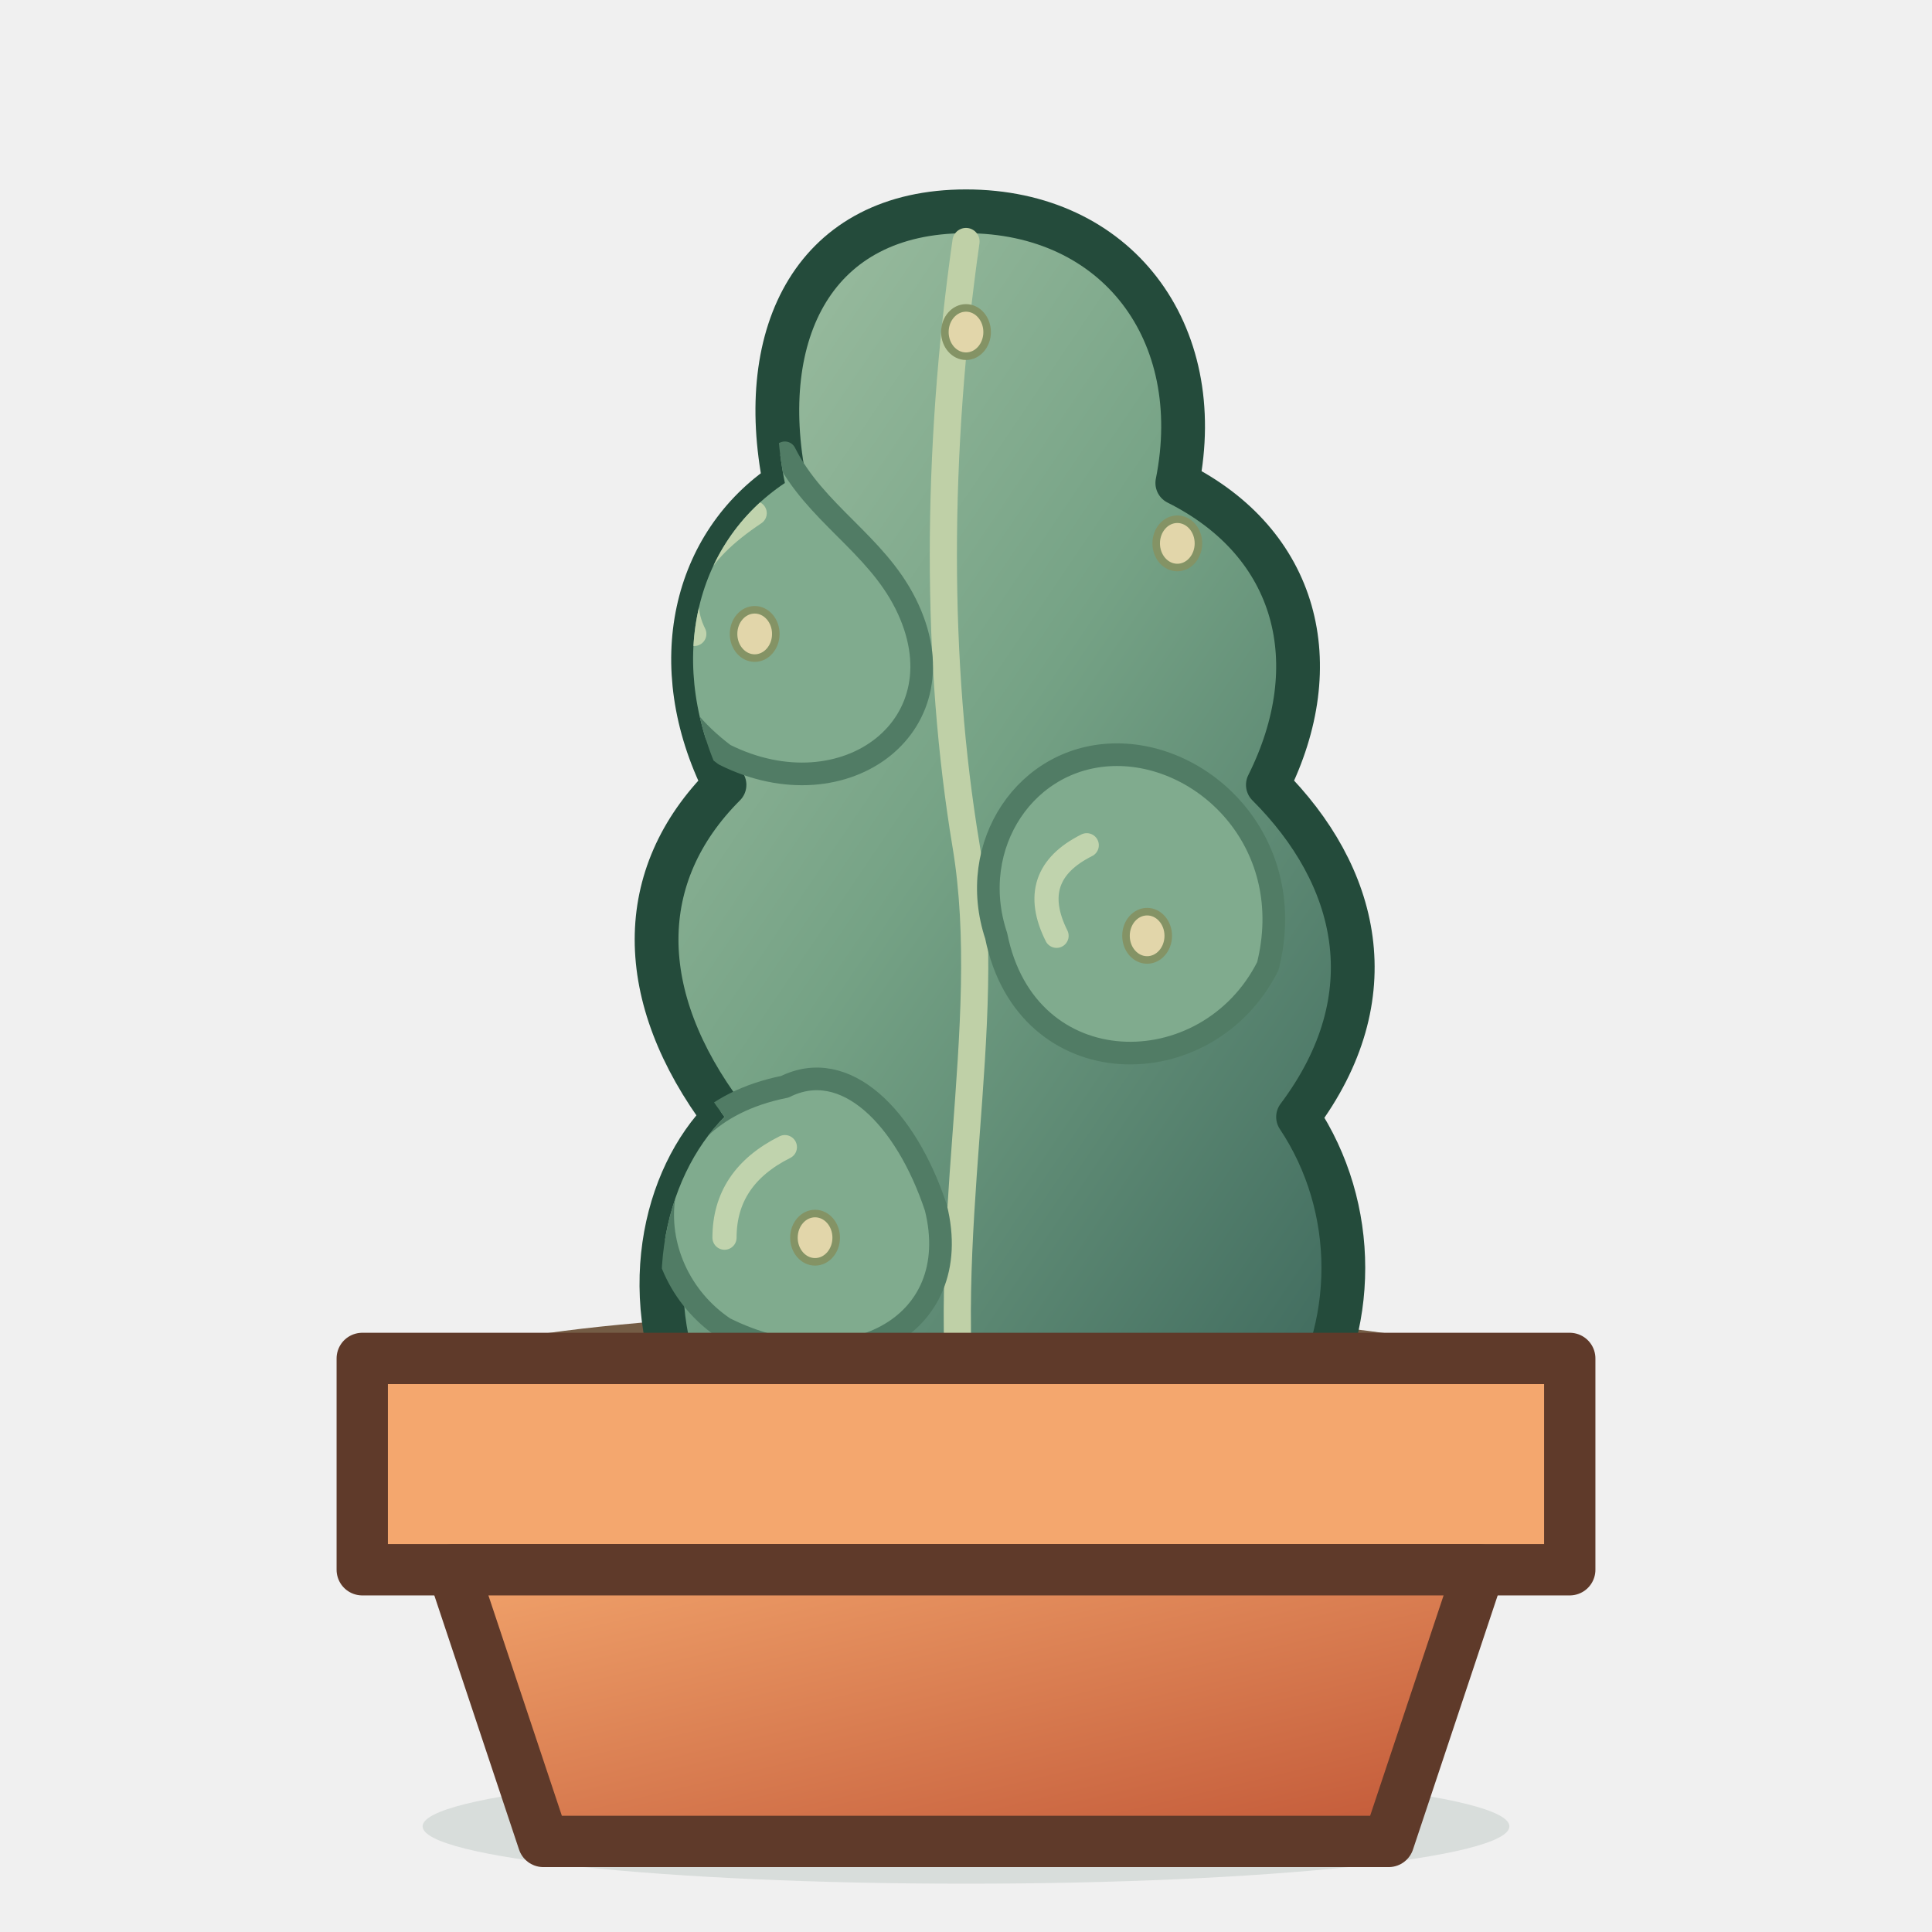
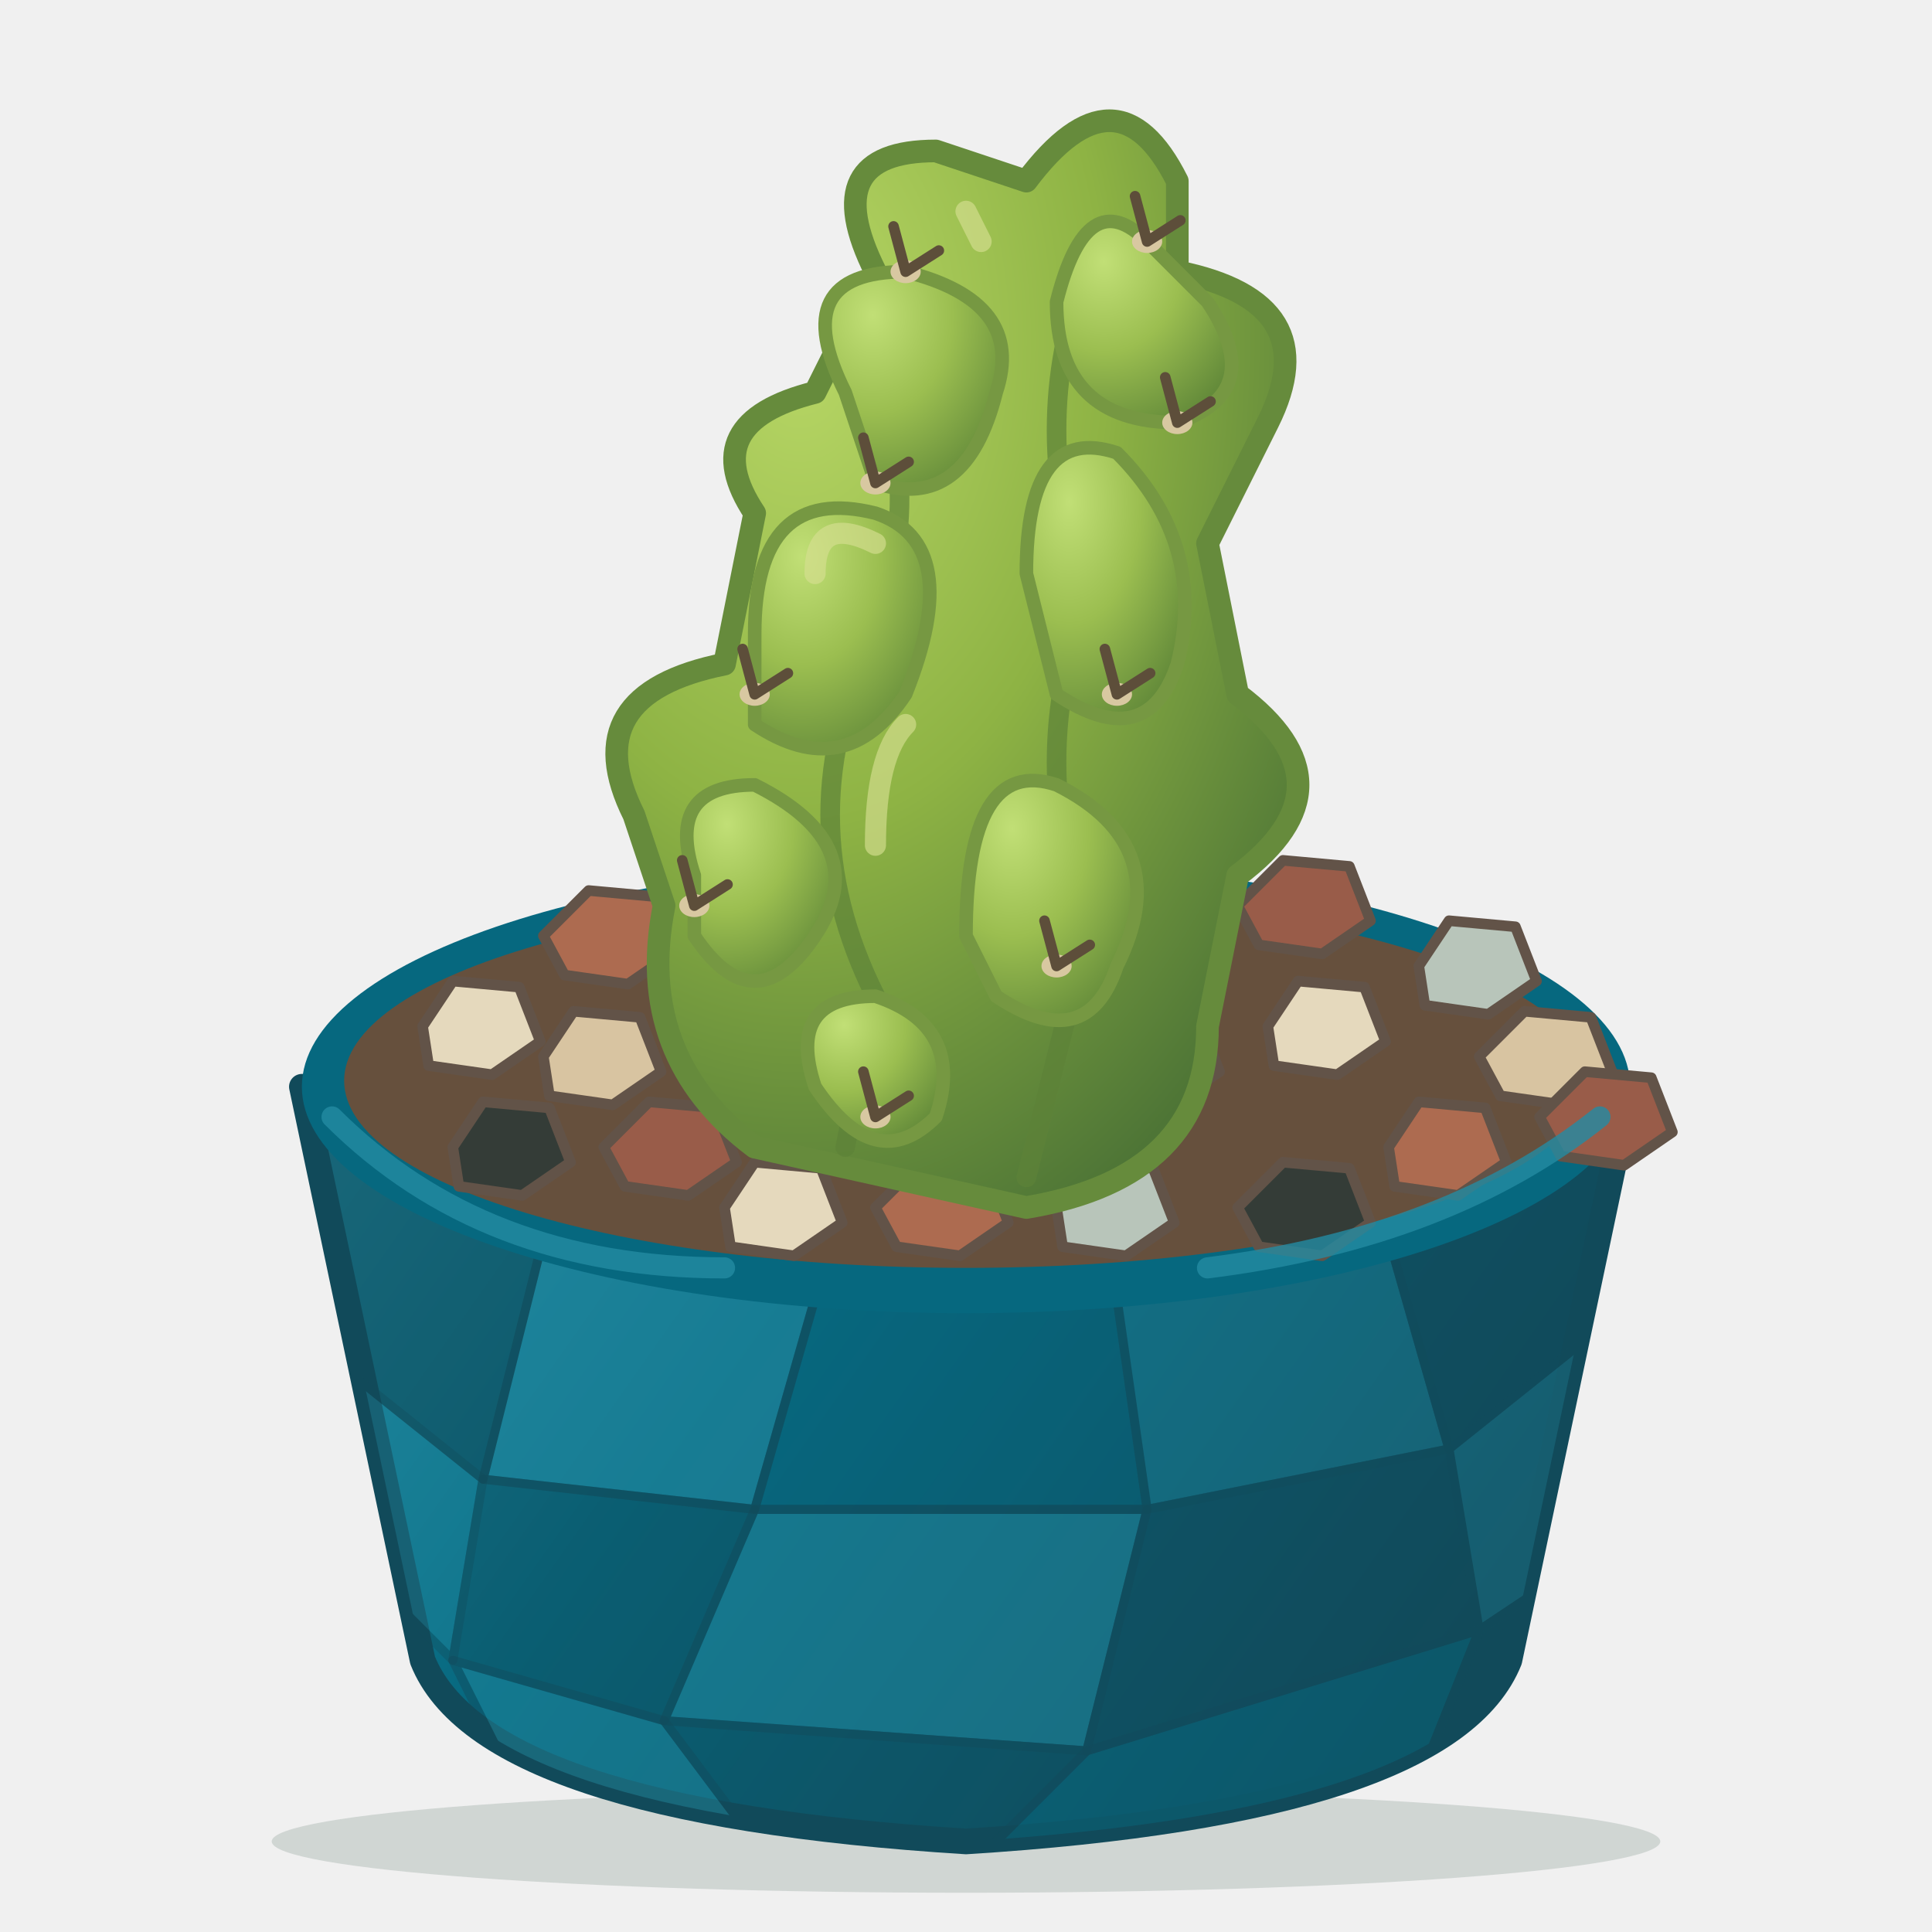
<svg xmlns="http://www.w3.org/2000/svg" viewBox="0 0 64 64" role="img" aria-labelledby="myrtillocactus-geometrizans-fukurokuryuzinboku-title myrtillocactus-geometrizans-fukurokuryuzinboku-description" data-plant-slug="myrtillocactus-geometrizans-fukurokuryuzinboku" focusable="false">
  <defs>
-     <linearGradient id="fukuro-pot" x1="0" x2="0.9" y1="0" y2="1">
-       <stop offset="0" stop-color="#f1a36b" />
-       <stop offset="1" stop-color="#c35a39" />
+     <linearGradient id="p17-nov01-pot" x1="0" y1="0" x2="1" y2="0.4">
+       <stop offset="0" stop-color="#238ba2" />
+       <stop offset="0.4" stop-color="#06687f" />
+       <stop offset="1" stop-color="#114a5a" />
    </linearGradient>
-     <linearGradient id="boobie-body" x1="0" y1="0" x2="0.85" y2="1">
-       <stop offset="0" stop-color="#a4c3a6" />
-       <stop offset="0.5" stop-color="#75a285" />
-       <stop offset="1" stop-color="#446f61" />
-     </linearGradient>
-     <clipPath id="boobie-clip" clipPathUnits="userSpaceOnUse">
-       <path d="M23 47c-2-4-1-8 1-10-3-4-3-8 0-11-2-4-1-8 2-10-1-5 1-9 6-9 5 0 8 4 7 9 4 2 5 6 3 10 3 3 4 7 1 11 2 3 2 7 0 10Z" fill="none" stroke="none" stroke-width="1" stroke-linecap="round" stroke-linejoin="round" />
+     <clipPath id="p17-nov01-pot-clip">
+       <path d="M10 36H54L50 55Q48 60 32 61Q16 60 14 55Z" fill="#fff" />
    </clipPath>
+     <radialGradient id="p17-nov01-body" cx="0.27" cy="0.2" r="0.9">
+       <stop offset="0" stop-color="#b8d766" />
+       <stop offset="0.5" stop-color="#8eb344" />
+       <stop offset="1" stop-color="#4e7536" />
+     </radialGradient>
+     <radialGradient id="p17-nov01-swelling" cx="0.27" cy="0.2" r="0.9">
+       <stop offset="0" stop-color="#c1df76" />
+       <stop offset="0.5" stop-color="#9bbe50" />
+       <stop offset="1" stop-color="#648b3a" />
+     </radialGradient>
  </defs>
-   <ellipse cx="32" cy="60.5" rx="18" ry="1.9" fill="#244b3b" stroke="none" stroke-width="0" opacity="0.12" />
-   <ellipse cx="32" cy="45.5" rx="18" ry="2.1" fill="#745c45" stroke="none" stroke-width="1" />
-   <path d="M23 47c-2-4-1-8 1-10-3-4-3-8 0-11-2-4-1-8 2-10-1-5 1-9 6-9 5 0 8 4 7 9 4 2 5 6 3 10 3 3 4 7 1 11 2 3 2 7 0 10Z" fill="url(#boobie-body)" stroke="#244b3b" stroke-width="1.45" stroke-linecap="round" stroke-linejoin="round" />
-   <g clip-path="url(#boobie-clip)">
-     <path d="M32 8c-1 7-1 14 0 20s-1 13 0 20" fill="none" stroke="#bfd0a7" stroke-width="0.9" stroke-linecap="round" stroke-linejoin="round" />
-     <path d="M26 15c-5 2-6 7-2 10 4 2 8-1 6-5-1-2-3-3-4-5Zm11 10c-3 0-5 3-4 6 1 5 7 5 9 1 1-4-2-7-5-7Zm-11 11c-5 1-5 6-2 8 4 2 8 0 7-4-1-3-3-5-5-4Z" fill="#80ab8e" stroke="#517c65" stroke-width="0.75" stroke-linecap="round" stroke-linejoin="round" />
-     <path d="M25 17q-3 2-2 4m13 7q-2 1-1 3m-9 7q-2 1-2 3" fill="none" stroke="#c0d3ad" stroke-width="0.8" stroke-linecap="round" stroke-linejoin="round" />
+   <g stroke-linecap="round" stroke-linejoin="round">
+     <ellipse cx="32" cy="61" rx="23" ry="1.7" fill="#284a3c" opacity="0.16" />
+     <path d="M10 36H54L50 55Q48 60 32 61Q16 60 14 55Z" fill="url(#p17-nov01-pot)" stroke="#114a5a" stroke-width="0.85" />
+     <g clip-path="url(#p17-nov01-pot-clip)">
+       <path d="M10 36 18 41 16 49 11 45Z" fill="#114a5a" opacity="0.55" stroke="#114a5a" stroke-width="0.3" />
+       <path d="M18 41 27 43 25 50 16 49Z" fill="#238ba2" opacity="0.6" stroke="#114a5a" stroke-width="0.3" />
+       <path d="M27 43 37 43 38 50 25 50Z" fill="#06687f" opacity="0.3" stroke="#114a5a" stroke-width="0.3" />
+       <path d="M37 43 46 41 48 48 38 50Z" fill="#238ba2" opacity="0.35" stroke="#114a5a" stroke-width="0.3" />
+       <path d="M46 41 54 36 53 44 48 48Z" fill="#114a5a" opacity="0.6" stroke="#114a5a" stroke-width="0.3" />
+       <path d="M11 45 16 49 15 55 12 52Z" fill="#238ba2" opacity="0.35" stroke="#114a5a" stroke-width="0.3" />
+       <path d="M16 49 25 50 22 57 15 55Z" fill="#114a5a" opacity="0.35" stroke="#114a5a" stroke-width="0.3" />
+       <path d="M25 50 38 50 36 58 22 57Z" fill="#238ba2" opacity="0.5" stroke="#114a5a" stroke-width="0.3" />
+       <path d="M38 50 48 48 49 54 36 58Z" fill="#114a5a" opacity="0.42" stroke="#114a5a" stroke-width="0.3" />
+       <path d="M48 48 53 44 52 52 49 54Z" fill="#238ba2" opacity="0.3" stroke="#114a5a" stroke-width="0.3" />
+       <path d="M15 55 22 57 25 61 17 59Z" fill="#238ba2" opacity="0.45" stroke="#114a5a" stroke-width="0.3" />
+       <path d="M22 57 36 58 32 62 25 61Z" fill="#114a5a" opacity="0.32" stroke="#114a5a" stroke-width="0.3" />
+       <path d="M36 58 49 54 47 59 32 62Z" fill="#06687f" opacity="0.45" stroke="#114a5a" stroke-width="0.3" />
+     </g>
+     <ellipse cx="32" cy="36" rx="22" ry="7.5" fill="#06687f" />
+     <ellipse cx="32" cy="35.8" rx="20.6" ry="6.2" fill="#66503d" />
+     <path d="M14 34l1-1.5 2.2 0.2 0.7 1.8-1.6 1.1-2.1-0.3Z" fill="#e5d9bd" stroke="#625348" stroke-width="0.35" />
+     <path d="M18 31l1.5-1.5 2.2 0.2 0.7 1.8-1.6 1.1-2.1-0.3Z" fill="#ad6b50" stroke="#625348" stroke-width="0.35" />
+     <path d="M23 30l1-1.5 2.2 0.2 0.7 1.8-1.6 1.1-2.1-0.3Z" fill="#b8c5ba" stroke="#625348" stroke-width="0.35" />
+     <path d="M29 30l1.5-1.5 2.2 0.2 0.7 1.8-1.6 1.1-2.1-0.3Z" fill="#343c37" stroke="#625348" stroke-width="0.35" />
+     <path d="M35 30l1-1.5 2.2 0.2 0.7 1.8-1.6 1.1-2.1-0.3Z" fill="#d8c4a1" stroke="#625348" stroke-width="0.35" />
+     <path d="M41 30l1.5-1.5 2.2 0.2 0.7 1.8-1.6 1.1-2.1-0.3Z" fill="#995c49" stroke="#625348" stroke-width="0.35" />
+     <path d="M47 32l1-1.5 2.2 0.2 0.7 1.8-1.6 1.1-2.1-0.3Z" fill="#b8c5ba" stroke="#625348" stroke-width="0.35" />
+     <path d="M49 35l1.5-1.5 2.2 0.2 0.7 1.8-1.6 1.1-2.1-0.3Z" fill="#d8c4a1" stroke="#625348" stroke-width="0.35" />
+     <path d="M15 38l1-1.5 2.2 0.2 0.7 1.8-1.6 1.1-2.1-0.3Z" fill="#343c37" stroke="#625348" stroke-width="0.35" />
+     <path d="M20 38l1.5-1.5 2.2 0.2 0.7 1.8-1.6 1.1-2.1-0.3Z" fill="#995c49" stroke="#625348" stroke-width="0.35" />
+     <path d="M24 40l1-1.5 2.2 0.2 0.7 1.8-1.6 1.1-2.1-0.3Z" fill="#e5d9bd" stroke="#625348" stroke-width="0.35" />
+     <path d="M29 40l1.5-1.5 2.2 0.2 0.7 1.8-1.6 1.1-2.1-0.3Z" fill="#ad6b50" stroke="#625348" stroke-width="0.35" />
+     <path d="M35 40l1-1.5 2.2 0.2 0.7 1.8-1.6 1.1-2.1-0.3Z" fill="#b8c5ba" stroke="#625348" stroke-width="0.35" />
+     <path d="M41 40l1.5-1.5 2.2 0.2 0.7 1.8-1.6 1.1-2.1-0.3Z" fill="#343c37" stroke="#625348" stroke-width="0.35" />
+     <path d="M46 38l1-1.5 2.2 0.2 0.7 1.8-1.6 1.1-2.1-0.3Z" fill="#ad6b50" stroke="#625348" stroke-width="0.35" />
+     <path d="M51 37l1.5-1.5 2.2 0.2 0.7 1.8-1.6 1.1-2.1-0.3Z" fill="#995c49" stroke="#625348" stroke-width="0.35" />
+     <path d="M18 35l1-1.5 2.2 0.2 0.7 1.8-1.6 1.1-2.1-0.3Z" fill="#d8c4a1" stroke="#625348" stroke-width="0.35" />
+     <path d="M24 34l1.5-1.5 2.2 0.2 0.7 1.8-1.6 1.1-2.1-0.3Z" fill="#343c37" stroke="#625348" stroke-width="0.35" />
+     <path d="M42 34l1-1.5 2.2 0.2 0.7 1.8-1.6 1.1-2.1-0.3Z" fill="#e5d9bd" stroke="#625348" stroke-width="0.35" />
+     <path d="M36 35l1.5-1.5 2.2 0.2 0.7 1.8-1.6 1.1-2.1-0.3Z" fill="#ad6b50" stroke="#625348" stroke-width="0.35" />
+     <path d="M30 35l1-1.5 2.2 0.2 0.7 1.8-1.6 1.1-2.1-0.3Z" fill="#995c49" stroke="#625348" stroke-width="0.35" />
+     <path d="M32 38l1.5-1.5 2.2 0.2 0.7 1.8-1.6 1.1-2.1-0.3Z" fill="#d8c4a1" stroke="#625348" stroke-width="0.35" />
+     <path d="M25 38Q21 35 22 30L21 27Q19 23 24 22L25 17Q23 14 27 13L29 9Q27 5 31 5L34 6Q37 2 39 6L39 9Q44 10 42 14L40 18 41 23Q45 26 41 29L40 34Q40 39 34 40Z" fill="url(#p17-nov01-body)" stroke="#668b3c" stroke-width="0.75" />
+     <path d="M28 11Q31 15 29 21Q26 27 29 33L28 38M36 9Q34 14 36 20Q34 25 36 31L34 39" fill="none" stroke="#5d8238" stroke-width="0.65" opacity="0.7" />
+     <path d="M28 13Q26 9 30 9Q34 10 33 13Q32 17 29 16Z" fill="url(#p17-nov01-swelling)" stroke="#769842" stroke-width="0.45" />
+     <path d="M35 10Q36 6 38 8L40 10Q42 13 39 14Q35 14 35 10Z" fill="url(#p17-nov01-swelling)" stroke="#769842" stroke-width="0.45" />
+     <path d="M25 21Q25 16 29 17Q32 18 30 23Q28 26 25 24Z" fill="url(#p17-nov01-swelling)" stroke="#769842" stroke-width="0.45" />
+     <path d="M34 19Q34 14 37 15Q40 18 39 22Q38 25 35 23Z" fill="url(#p17-nov01-swelling)" stroke="#769842" stroke-width="0.45" />
+     <path d="M23 29Q22 26 25 26Q29 28 27 31Q25 34 23 31Z" fill="url(#p17-nov01-swelling)" stroke="#769842" stroke-width="0.45" />
+     <path d="M32 31Q32 25 35 26Q39 28 37 32Q36 35 33 33Z" fill="url(#p17-nov01-swelling)" stroke="#769842" stroke-width="0.45" />
+     <path d="M27 36Q26 33 29 33Q32 34 31 37Q29 39 27 36Z" fill="url(#p17-nov01-swelling)" stroke="#769842" stroke-width="0.45" />
+     <ellipse cx="30" cy="9" rx="0.5" ry="0.38" fill="#d8c8a1" />
+     <path d="M30 9l-0.4-1.5m0.4 1.5 1.1-0.7" fill="none" stroke="#5d4e3a" stroke-width="0.35" />
+     <ellipse cx="38" cy="8" rx="0.5" ry="0.38" fill="#d8c8a1" />
+     <path d="M38 8l-0.4-1.5m0.4 1.5 1.1-0.7" fill="none" stroke="#5d4e3a" stroke-width="0.35" />
+     <ellipse cx="29" cy="16" rx="0.5" ry="0.38" fill="#d8c8a1" />
+     <path d="M29 16l-0.4-1.5m0.4 1.5 1.1-0.7" fill="none" stroke="#5d4e3a" stroke-width="0.35" />
+     <ellipse cx="39" cy="14" rx="0.5" ry="0.38" fill="#d8c8a1" />
+     <path d="M39 14l-0.4-1.5m0.4 1.5 1.1-0.7" fill="none" stroke="#5d4e3a" stroke-width="0.35" />
+     <ellipse cx="25" cy="23" rx="0.5" ry="0.38" fill="#d8c8a1" />
+     <path d="M25 23l-0.4-1.5m0.4 1.5 1.1-0.7" fill="none" stroke="#5d4e3a" stroke-width="0.35" />
+     <ellipse cx="37" cy="23" rx="0.5" ry="0.38" fill="#d8c8a1" />
+     <path d="M37 23l-0.4-1.5m0.4 1.5 1.1-0.7" fill="none" stroke="#5d4e3a" stroke-width="0.35" />
+     <ellipse cx="23" cy="30" rx="0.5" ry="0.38" fill="#d8c8a1" />
+     <path d="M23 30l-0.4-1.5m0.4 1.5 1.1-0.7" fill="none" stroke="#5d4e3a" stroke-width="0.35" />
+     <ellipse cx="35" cy="32" rx="0.5" ry="0.38" fill="#d8c8a1" />
+     <path d="M35 32l-0.4-1.5m0.4 1.5 1.1-0.7" fill="none" stroke="#5d4e3a" stroke-width="0.35" />
+     <ellipse cx="29" cy="37" rx="0.5" ry="0.38" fill="#d8c8a1" />
+     <path d="M29 37l-0.4-1.5m0.4 1.5 1.1-0.7" fill="none" stroke="#5d4e3a" stroke-width="0.35" />
+     <path d="M27 19Q27 17 29 18M29 28Q29 25 30 24M32 7l0.5 1" fill="none" stroke="#d5de90" stroke-width="0.7" opacity="0.65" />
+     <path d="M11 37Q16 42 24 42M40 42Q48 41 53 37" fill="none" stroke="#238ba2" stroke-width="0.7" opacity="0.8" />
  </g>
-   <ellipse cx="32" cy="11" rx="0.7" ry="0.8" fill="#e2d6aa" stroke="#849365" stroke-width="0.25" />
-   <ellipse cx="25" cy="21" rx="0.7" ry="0.8" fill="#e2d6aa" stroke="#849365" stroke-width="0.25" />
-   <ellipse cx="38" cy="31" rx="0.7" ry="0.8" fill="#e2d6aa" stroke="#849365" stroke-width="0.25" />
-   <ellipse cx="27" cy="41" rx="0.7" ry="0.8" fill="#e2d6aa" stroke="#849365" stroke-width="0.25" />
-   <ellipse cx="39" cy="18" rx="0.7" ry="0.8" fill="#e2d6aa" stroke="#849365" stroke-width="0.25" />
-   <path d="M12 45h40v7H12z" fill="#f4a76e" stroke="#5f3a2a" stroke-linejoin="round" stroke-width="1.7" />
-   <path d="m15 52 3 9h28l3-9Z" fill="url(#fukuro-pot)" stroke="#5f3a2a" stroke-linejoin="round" stroke-width="1.7" />
</svg>
